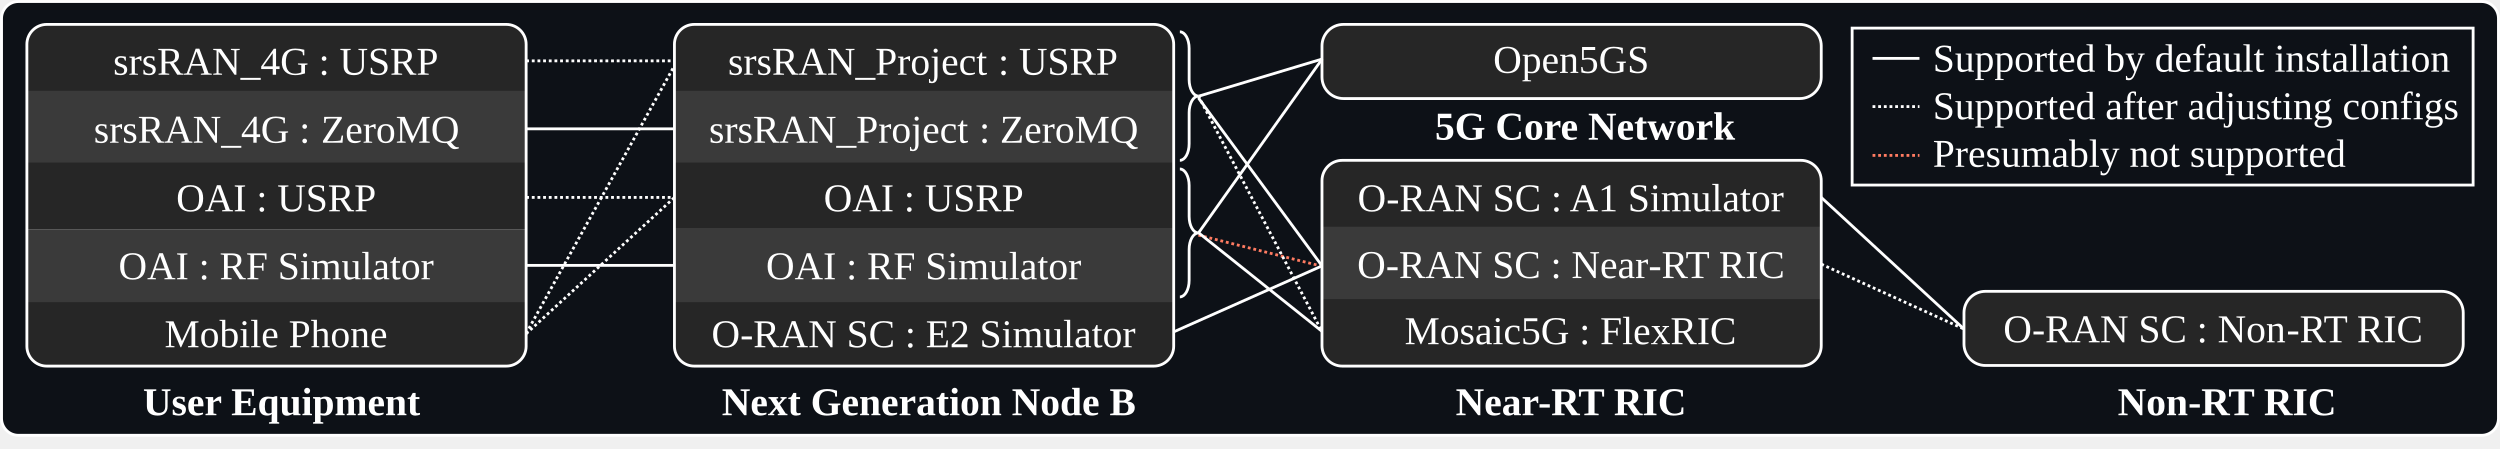
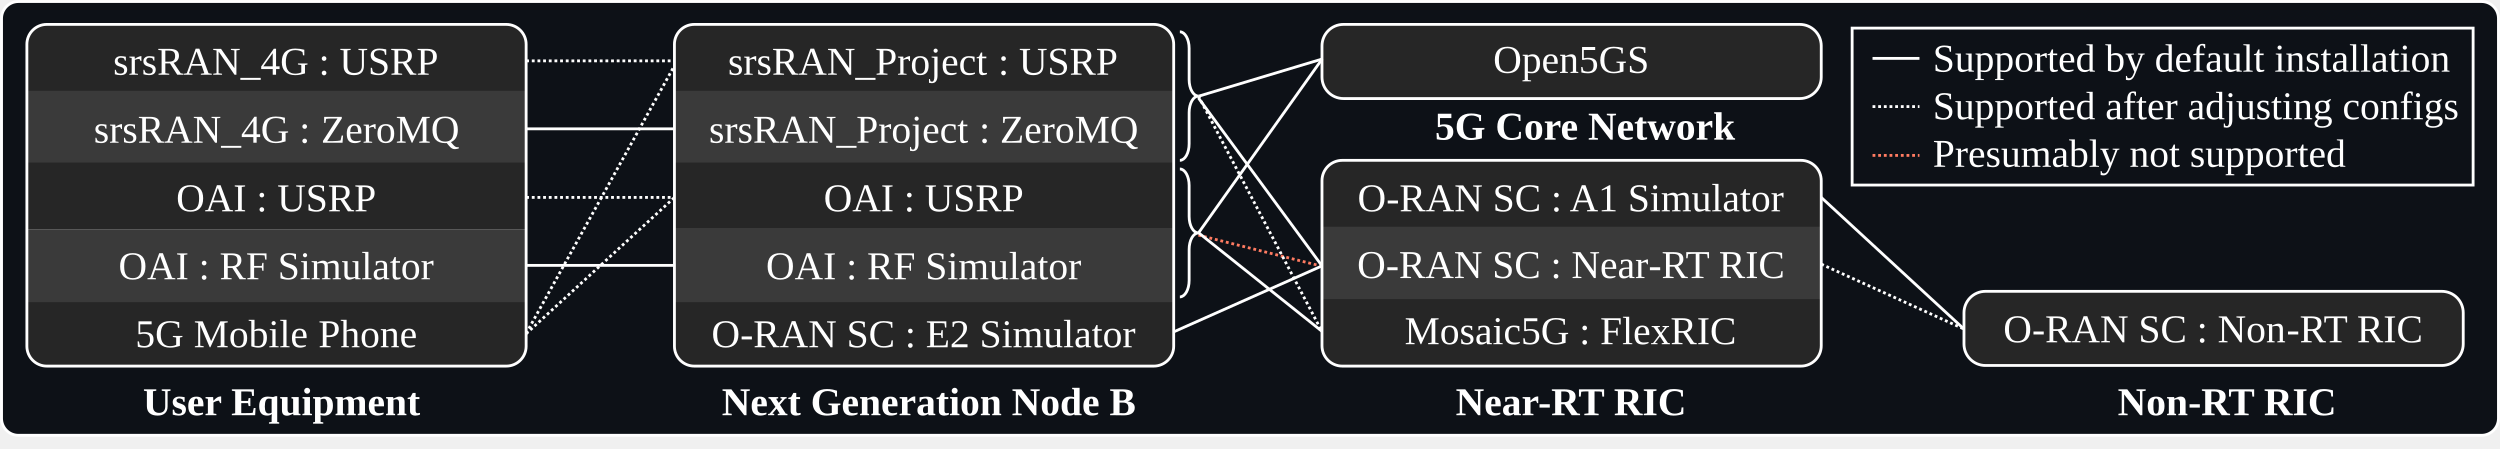
<svg xmlns="http://www.w3.org/2000/svg" width="4046" height="726" xml:space="preserve" overflow="hidden">
  <g transform="translate(-206 -745)">
    <path d="M208.5 774.851C208.5 759.746 220.746 747.5 235.851 747.5L4222.15 747.5C4237.25 747.5 4249.5 759.746 4249.5 774.851L4249.5 1422.15C4249.5 1437.25 4237.25 1449.5 4222.15 1449.5L235.851 1449.5C220.746 1449.5 208.5 1437.25 208.5 1422.15Z" stroke="#FFFFFF" stroke-width="4.583" stroke-miterlimit="8" fill="#0D1117" fill-rule="evenodd" />
    <path d="M2145.5 1125.5 2345.49 1175.93" stroke="#FF7B61" stroke-width="4.583" stroke-miterlimit="8" stroke-dasharray="4.583 4.583" fill="none" fill-rule="evenodd" />
    <path d="M2345.5 819.236C2345.5 800.052 2361.05 784.5 2380.24 784.5L3118.76 784.5C3137.95 784.5 3153.5 800.052 3153.5 819.236L3153.5 869.764C3153.5 888.948 3137.95 904.5 3118.76 904.5L2380.24 904.5C2361.05 904.5 2345.5 888.948 2345.5 869.764Z" stroke="#FFFFFF" stroke-width="4.583" stroke-miterlimit="8" fill="#262626" fill-rule="evenodd" />
    <text fill="#FFFFFF" font-family="Times New Roman,Times New Roman_MSFontService,sans-serif" font-weight="400" font-size="64" transform="matrix(1 0 0 1 2622.65 863)">Open5GS</text>
    <path d="M1057.5 843.5 1301.76 843.5" stroke="#FFFFFF" stroke-width="4.583" stroke-miterlimit="8" stroke-dasharray="4.583 4.583" fill="none" fill-rule="evenodd" />
    <path d="M1058.5 953.5 1303.45 953.5" stroke="#FFFFFF" stroke-width="4.583" stroke-miterlimit="8" fill="none" fill-rule="evenodd" />
    <path d="M0 0 244.259 441.244" stroke="#FFFFFF" stroke-width="4.583" stroke-miterlimit="8" stroke-dasharray="4.583 4.583" fill="none" fill-rule="evenodd" transform="matrix(1 0 0 -1 1057.5 1284.74)" />
    <path d="M1057.5 1174.5 1303.13 1174.5" stroke="#FFFFFF" stroke-width="4.583" stroke-miterlimit="8" fill="none" fill-rule="evenodd" />
    <path d="M1057.5 1064.5 1297.56 1064.5" stroke="#FFFFFF" stroke-width="4.583" stroke-miterlimit="8" stroke-dasharray="4.583 4.583" fill="none" fill-rule="evenodd" />
    <path d="M3153.5 1172.5 3384.36 1277.45" stroke="#FFFFFF" stroke-width="4.583" stroke-miterlimit="8" stroke-dasharray="4.583 4.583" fill="none" fill-rule="evenodd" />
    <path d="M0 0 200.267 60.257" stroke="#FFFFFF" stroke-width="4.583" stroke-miterlimit="8" fill="none" fill-rule="evenodd" transform="matrix(1 0 0 -1 2145.5 900.757)" />
    <path d="M0 0 200.267 281.61" stroke="#FFFFFF" stroke-width="4.583" stroke-miterlimit="8" fill="none" fill-rule="evenodd" transform="matrix(1 0 0 -1 2145.5 1122.11)" />
    <path d="M2145.5 903.5 2345.49 1175.28" stroke="#FFFFFF" stroke-width="4.583" stroke-miterlimit="8" fill="none" fill-rule="evenodd" />
    <path d="M2145.5 1121.5 2345.49 1281.26" stroke="#FFFFFF" stroke-width="4.583" stroke-miterlimit="8" fill="none" fill-rule="evenodd" />
    <path d="M0 0 245.633 109.264" stroke="#FFFFFF" stroke-width="4.583" stroke-miterlimit="8" fill="none" fill-rule="evenodd" transform="matrix(1 0 0 -1 2099.5 1284.76)" />
    <path d="M2145.5 900.5 2345.49 1281.61" stroke="#FFFFFF" stroke-width="4.583" stroke-miterlimit="8" stroke-dasharray="4.583 4.583" fill="none" fill-rule="evenodd" />
    <rect x="3203.5" y="790.5" width="1005" height="254" stroke="#FFFFFF" stroke-width="4.583" stroke-miterlimit="8" fill="#0D1117" />
    <path d="M3236.5 839.5 3312.46 839.5" stroke="#FFFFFF" stroke-width="4.583" stroke-miterlimit="8" fill="none" fill-rule="evenodd" />
    <text fill="#FFFFFF" font-family="Times New Roman,Times New Roman_MSFontService,sans-serif" font-weight="400" font-size="64" transform="matrix(1 0 0 1 3334.11 861)">Supported by default installation</text>
    <text fill="#FFFFFF" font-family="Times New Roman,Times New Roman_MSFontService,sans-serif" font-weight="400" font-size="64" transform="matrix(1 0 0 1 3334.11 938)">Supported after adjusting configs</text>
    <text fill="#FFFFFF" font-family="Times New Roman,Times New Roman_MSFontService,sans-serif" font-weight="400" font-size="64" transform="matrix(1 0 0 1 3334.11 1015)">Presumably not supported</text>
    <path d="M3236.5 917.5 3312.46 917.5" stroke="#FFFFFF" stroke-width="4.583" stroke-miterlimit="8" stroke-dasharray="4.583 4.583" fill="none" fill-rule="evenodd" />
    <path d="M3236.5 996.5 3312.46 996.5" stroke="#FF7B61" stroke-width="4.583" stroke-miterlimit="8" stroke-dasharray="4.583 4.583" fill="none" fill-rule="evenodd" />
    <path d="M2115.5 796.5C2123.78 796.5 2130.5 808.441 2130.5 823.17L2130.5 873.83C2130.5 888.559 2137.22 900.5 2145.5 900.5 2137.22 900.5 2130.5 912.441 2130.5 927.17L2130.5 977.83C2130.5 992.559 2123.78 1004.5 2115.5 1004.5" stroke="#FFFFFF" stroke-width="4.583" stroke-miterlimit="8" fill="none" fill-rule="evenodd" />
    <path d="M2115.5 1018.5C2123.78 1018.5 2130.5 1030.44 2130.5 1045.17L2130.5 1095.33C2130.5 1110.06 2137.22 1122 2145.5 1122 2137.22 1122 2130.5 1133.94 2130.5 1148.67L2130.5 1198.83C2130.5 1213.56 2123.78 1225.5 2115.5 1225.5" stroke="#FFFFFF" stroke-width="4.583" stroke-miterlimit="8" fill="none" fill-rule="evenodd" />
    <path d="M1297 816.401C1297 798.506 1311.51 784 1329.4 784L2072.6 784C2090.49 784 2105 798.506 2105 816.401L2105 1304.6C2105 1322.49 2090.49 1337 2072.6 1337L1329.4 1337C1311.51 1337 1297 1322.49 1297 1304.6Z" fill="#262626" fill-rule="evenodd" />
    <path d="M2071.2 1233 1330.8 1233C1312.13 1233 1297 1217.87 1297 1199.2L1297 1116 2105 1116 2105 1199.2C2105 1217.87 2089.87 1233 2071.2 1233Z" fill="#F2F2F2" fill-rule="evenodd" />
    <rect x="1297" y="892" width="808" height="116" fill="#3A3A3A" />
    <text fill="#FFFFFF" font-family="Times New Roman,Times New Roman_MSFontService,sans-serif" font-weight="400" font-size="64" transform="matrix(1 0 0 1 1539.08 1087)">OAI : USRP</text>
    <text fill="#FFFFFF" font-family="Times New Roman,Times New Roman_MSFontService,sans-serif" font-weight="400" font-size="64" transform="matrix(1 0 0 1 1353.46 976)">srsRAN_Project</text>
    <text fill="#FFFFFF" font-family="Times New Roman,Times New Roman_MSFontService,sans-serif" font-weight="400" font-size="64" transform="matrix(1 0 0 1 1790.59 976)">: </text>
    <text fill="#FFFFFF" font-family="Times New Roman,Times New Roman_MSFontService,sans-serif" font-weight="400" font-size="64" transform="matrix(1 0 0 1 1824.4 976)">ZeroMQ</text>
    <text fill="#FFFFFF" font-family="Times New Roman,Times New Roman_MSFontService,sans-serif" font-weight="400" font-size="64" transform="matrix(1 0 0 1 1384.17 866)">srsRAN_Project</text>
    <text fill="#FFFFFF" font-family="Times New Roman,Times New Roman_MSFontService,sans-serif" font-weight="400" font-size="64" transform="matrix(1 0 0 1 1821.3 866)">: USRP</text>
    <text fill="#FFFFFF" font-family="Times New Roman,Times New Roman_MSFontService,sans-serif" font-weight="400" font-size="64" transform="matrix(1 0 0 1 1357.47 1307)">O</text>
    <text fill="#FFFFFF" font-family="Times New Roman,Times New Roman_MSFontService,sans-serif" font-weight="400" font-size="64" transform="matrix(1 0 0 1 1403.88 1307)">-</text>
    <text fill="#FFFFFF" font-family="Times New Roman,Times New Roman_MSFontService,sans-serif" font-weight="400" font-size="64" transform="matrix(1 0 0 1 1425.07 1307)">RAN SC : E2 Simulator</text>
    <text fill="#FFFFFF" font-family="Times New Roman,Times New Roman_MSFontService,sans-serif" font-weight="700" font-size="64" transform="matrix(1 0 0 1 1374.12 1417)">Next Generation Node B</text>
    <rect x="1297" y="1114" width="808" height="120" fill="#3A3A3A" />
    <text fill="#FFFFFF" font-family="Times New Roman,Times New Roman_MSFontService,sans-serif" font-weight="400" font-size="64" transform="matrix(1 0 0 1 1445.7 1197)">OAI : RF Simulator</text>
    <path d="M1297.5 816.679C1297.5 798.907 1311.91 784.5 1329.68 784.5L2073.32 784.5C2091.09 784.5 2105.5 798.907 2105.5 816.679L2105.5 1305.32C2105.5 1323.09 2091.09 1337.5 2073.32 1337.5L1329.68 1337.5C1311.91 1337.5 1297.5 1323.09 1297.5 1305.32Z" stroke="#FFFFFF" stroke-width="4.583" stroke-miterlimit="8" fill="none" fill-rule="evenodd" />
    <path d="M249 816.401C249 798.506 263.506 784 281.4 784L1024.6 784C1042.49 784 1057 798.506 1057 816.401L1057 1304.6C1057 1322.49 1042.49 1337 1024.6 1337L281.4 1337C263.506 1337 249 1322.49 249 1304.6Z" fill="#262626" fill-rule="evenodd" />
    <path d="M1023.2 1233 282.801 1233C264.133 1233 249 1217.87 249 1199.2L249 1116 1057 1116 1057 1199.2C1057 1217.87 1041.87 1233 1023.2 1233Z" fill="#F2F2F2" fill-rule="evenodd" />
    <rect x="249" y="892" width="808" height="116" fill="#3A3A3A" />
    <text fill="#FFFFFF" font-family="Times New Roman,Times New Roman_MSFontService,sans-serif" font-weight="400" font-size="64" transform="matrix(1 0 0 1 491.175 1087)">OAI : USRP</text>
    <text fill="#FFFFFF" font-family="Times New Roman,Times New Roman_MSFontService,sans-serif" font-weight="400" font-size="64" transform="matrix(1 0 0 1 357.8 976)">srsRAN_4G : </text>
    <text fill="#FFFFFF" font-family="Times New Roman,Times New Roman_MSFontService,sans-serif" font-weight="400" font-size="64" transform="matrix(1 0 0 1 725.612 976)">ZeroMQ</text>
    <text fill="#FFFFFF" font-family="Times New Roman,Times New Roman_MSFontService,sans-serif" font-weight="400" font-size="64" transform="matrix(1 0 0 1 389.196 866)">srsRAN_4G : USRP</text>
-     <text fill="#FFFFFF" font-family="Times New Roman,Times New Roman_MSFontService,sans-serif" font-weight="400" font-size="64" transform="matrix(1 0 0 1 472.268 1307)">Mobile Phone</text>
+     <text fill="#FFFFFF" font-family="Times New Roman,Times New Roman_MSFontService,sans-serif" font-weight="400" font-size="64" transform="matrix(1 0 0 1 425.003 1307)">5G </text>
+     <text fill="#FFFFFF" font-family="Times New Roman,Times New Roman_MSFontService,sans-serif" font-weight="400" font-size="64" transform="matrix(1 0 0 1 519.534 1307)">Mobile </text>
+     <text fill="#FFFFFF" font-family="Times New Roman,Times New Roman_MSFontService,sans-serif" font-weight="400" font-size="64" transform="matrix(1 0 0 1 721.201 1307)">Phone</text>
    <text fill="#FFFFFF" font-family="Times New Roman,Times New Roman_MSFontService,sans-serif" font-weight="700" font-size="64" transform="matrix(1 0 0 1 437.369 1417)">User Equipment</text>
    <rect x="249" y="1116" width="808" height="118" fill="#3A3A3A" />
    <text fill="#FFFFFF" font-family="Times New Roman,Times New Roman_MSFontService,sans-serif" font-weight="400" font-size="64" transform="matrix(1 0 0 1 397.789 1197)">OAI : RF Simulator</text>
    <path d="M249.5 816.679C249.5 798.907 263.907 784.5 281.68 784.5L1025.32 784.5C1043.09 784.5 1057.5 798.907 1057.5 816.679L1057.5 1305.32C1057.5 1323.09 1043.09 1337.5 1025.32 1337.5L281.68 1337.5C263.907 1337.5 249.5 1323.09 249.5 1305.32Z" stroke="#FFFFFF" stroke-width="4.583" stroke-miterlimit="8" fill="none" fill-rule="evenodd" />
    <path d="M3384.5 1251.24C3384.5 1232.05 3400.05 1216.5 3419.24 1216.5L4157.76 1216.5C4176.95 1216.5 4192.5 1232.05 4192.5 1251.24L4192.5 1301.76C4192.5 1320.95 4176.95 1336.5 4157.76 1336.5L3419.24 1336.5C3400.05 1336.5 3384.5 1320.95 3384.5 1301.76Z" stroke="#FFFFFF" stroke-width="4.583" stroke-miterlimit="8" fill="#262626" fill-rule="evenodd" />
    <text fill="#FFFFFF" font-family="Times New Roman,Times New Roman_MSFontService,sans-serif" font-weight="400" font-size="64" transform="matrix(1 0 0 1 3448.17 1299)">O</text>
    <text fill="#FFFFFF" font-family="Times New Roman,Times New Roman_MSFontService,sans-serif" font-weight="400" font-size="64" transform="matrix(1 0 0 1 3494.58 1299)">-</text>
    <text fill="#FFFFFF" font-family="Times New Roman,Times New Roman_MSFontService,sans-serif" font-weight="400" font-size="64" transform="matrix(1 0 0 1 3515.77 1299)">RAN SC : Non</text>
    <text fill="#FFFFFF" font-family="Times New Roman,Times New Roman_MSFontService,sans-serif" font-weight="400" font-size="64" transform="matrix(1 0 0 1 3906.5 1299)">-</text>
    <text fill="#FFFFFF" font-family="Times New Roman,Times New Roman_MSFontService,sans-serif" font-weight="400" font-size="64" transform="matrix(1 0 0 1 3927.7 1299)">RT RIC</text>
    <text fill="#FFFFFF" font-family="Times New Roman,Times New Roman_MSFontService,sans-serif" font-weight="700" font-size="64" transform="matrix(1 0 0 1 3633.23 1417)">Non</text>
    <text fill="#FFFFFF" font-family="Times New Roman,Times New Roman_MSFontService,sans-serif" font-weight="700" font-size="64" transform="matrix(1 0 0 1 3747.24 1417)">-</text>
    <text fill="#FFFFFF" font-family="Times New Roman,Times New Roman_MSFontService,sans-serif" font-weight="700" font-size="64" transform="matrix(1 0 0 1 3768.44 1417)">RT RIC</text>
    <path d="M0 0 240.064 220.622" stroke="#FFFFFF" stroke-width="4.583" stroke-miterlimit="8" stroke-dasharray="4.583 4.583" fill="none" fill-rule="evenodd" transform="matrix(1 0 0 -1 1057.5 1285.12)" />
    <text fill="#FFFFFF" font-family="Times New Roman,Times New Roman_MSFontService,sans-serif" font-weight="700" font-size="64" transform="matrix(1 0 0 1 2561.82 1417)">Near</text>
    <text fill="#FFFFFF" font-family="Times New Roman,Times New Roman_MSFontService,sans-serif" font-weight="700" font-size="64" transform="matrix(1 0 0 1 2695.22 1417)">-</text>
    <text fill="#FFFFFF" font-family="Times New Roman,Times New Roman_MSFontService,sans-serif" font-weight="700" font-size="64" transform="matrix(1 0 0 1 2716.41 1417)">RT RIC</text>
    <path d="M2345 1035.52C2345 1018.11 2359.11 1004 2376.52 1004L3121.48 1004C3138.89 1004 3153 1018.11 3153 1035.52L3153 1305.48C3153 1322.89 3138.89 1337 3121.48 1337L2376.52 1337C2359.11 1337 2345 1322.89 2345 1305.48Z" fill="#262626" fill-rule="evenodd" />
    <rect x="2345" y="1112" width="808" height="117" fill="#3A3A3A" />
    <path d="M2345.5 1037.4C2345.5 1019.23 2360.23 1004.5 2378.4 1004.5L3120.6 1004.5C3138.77 1004.5 3153.5 1019.23 3153.5 1037.4L3153.5 1304.6C3153.5 1322.77 3138.77 1337.5 3120.6 1337.5L2378.4 1337.5C2360.23 1337.5 2345.5 1322.77 2345.5 1304.6Z" stroke="#FFFFFF" stroke-width="4.583" stroke-miterlimit="8" fill="none" fill-rule="evenodd" />
    <text fill="#FFFFFF" font-family="Times New Roman,Times New Roman_MSFontService,sans-serif" font-weight="400" font-size="64" transform="matrix(1 0 0 1 2479.23 1302)">Mosaic5G : FlexRIC</text>
    <text fill="#FFFFFF" font-family="Times New Roman,Times New Roman_MSFontService,sans-serif" font-weight="400" font-size="64" transform="matrix(1 0 0 1 2402.46 1195)">O</text>
    <text fill="#FFFFFF" font-family="Times New Roman,Times New Roman_MSFontService,sans-serif" font-weight="400" font-size="64" transform="matrix(1 0 0 1 2448.86 1195)">-</text>
    <text fill="#FFFFFF" font-family="Times New Roman,Times New Roman_MSFontService,sans-serif" font-weight="400" font-size="64" transform="matrix(1 0 0 1 2470.06 1195)">RAN SC : Near</text>
    <text fill="#FFFFFF" font-family="Times New Roman,Times New Roman_MSFontService,sans-serif" font-weight="400" font-size="64" transform="matrix(1 0 0 1 2873.83 1195)">-</text>
    <text fill="#FFFFFF" font-family="Times New Roman,Times New Roman_MSFontService,sans-serif" font-weight="400" font-size="64" transform="matrix(1 0 0 1 2895.03 1195)">RT RIC</text>
    <text fill="#FFFFFF" font-family="Times New Roman,Times New Roman_MSFontService,sans-serif" font-weight="400" font-size="64" transform="matrix(1 0 0 1 2403.07 1087)">O</text>
    <text fill="#FFFFFF" font-family="Times New Roman,Times New Roman_MSFontService,sans-serif" font-weight="400" font-size="64" transform="matrix(1 0 0 1 2449.48 1087)">-</text>
    <text fill="#FFFFFF" font-family="Times New Roman,Times New Roman_MSFontService,sans-serif" font-weight="400" font-size="64" transform="matrix(1 0 0 1 2470.68 1087)">RAN SC : A1 Simulator</text>
    <path d="M3153.5 1064.5 3384.36 1277.36" stroke="#FFFFFF" stroke-width="4.583" stroke-miterlimit="8" fill="none" fill-rule="evenodd" />
    <text fill="#FFFFFF" font-family="Times New Roman,Times New Roman_MSFontService,sans-serif" font-weight="700" font-size="64" transform="matrix(1 0 0 1 2528.36 971)">5G Core Network</text>
  </g>
</svg>
